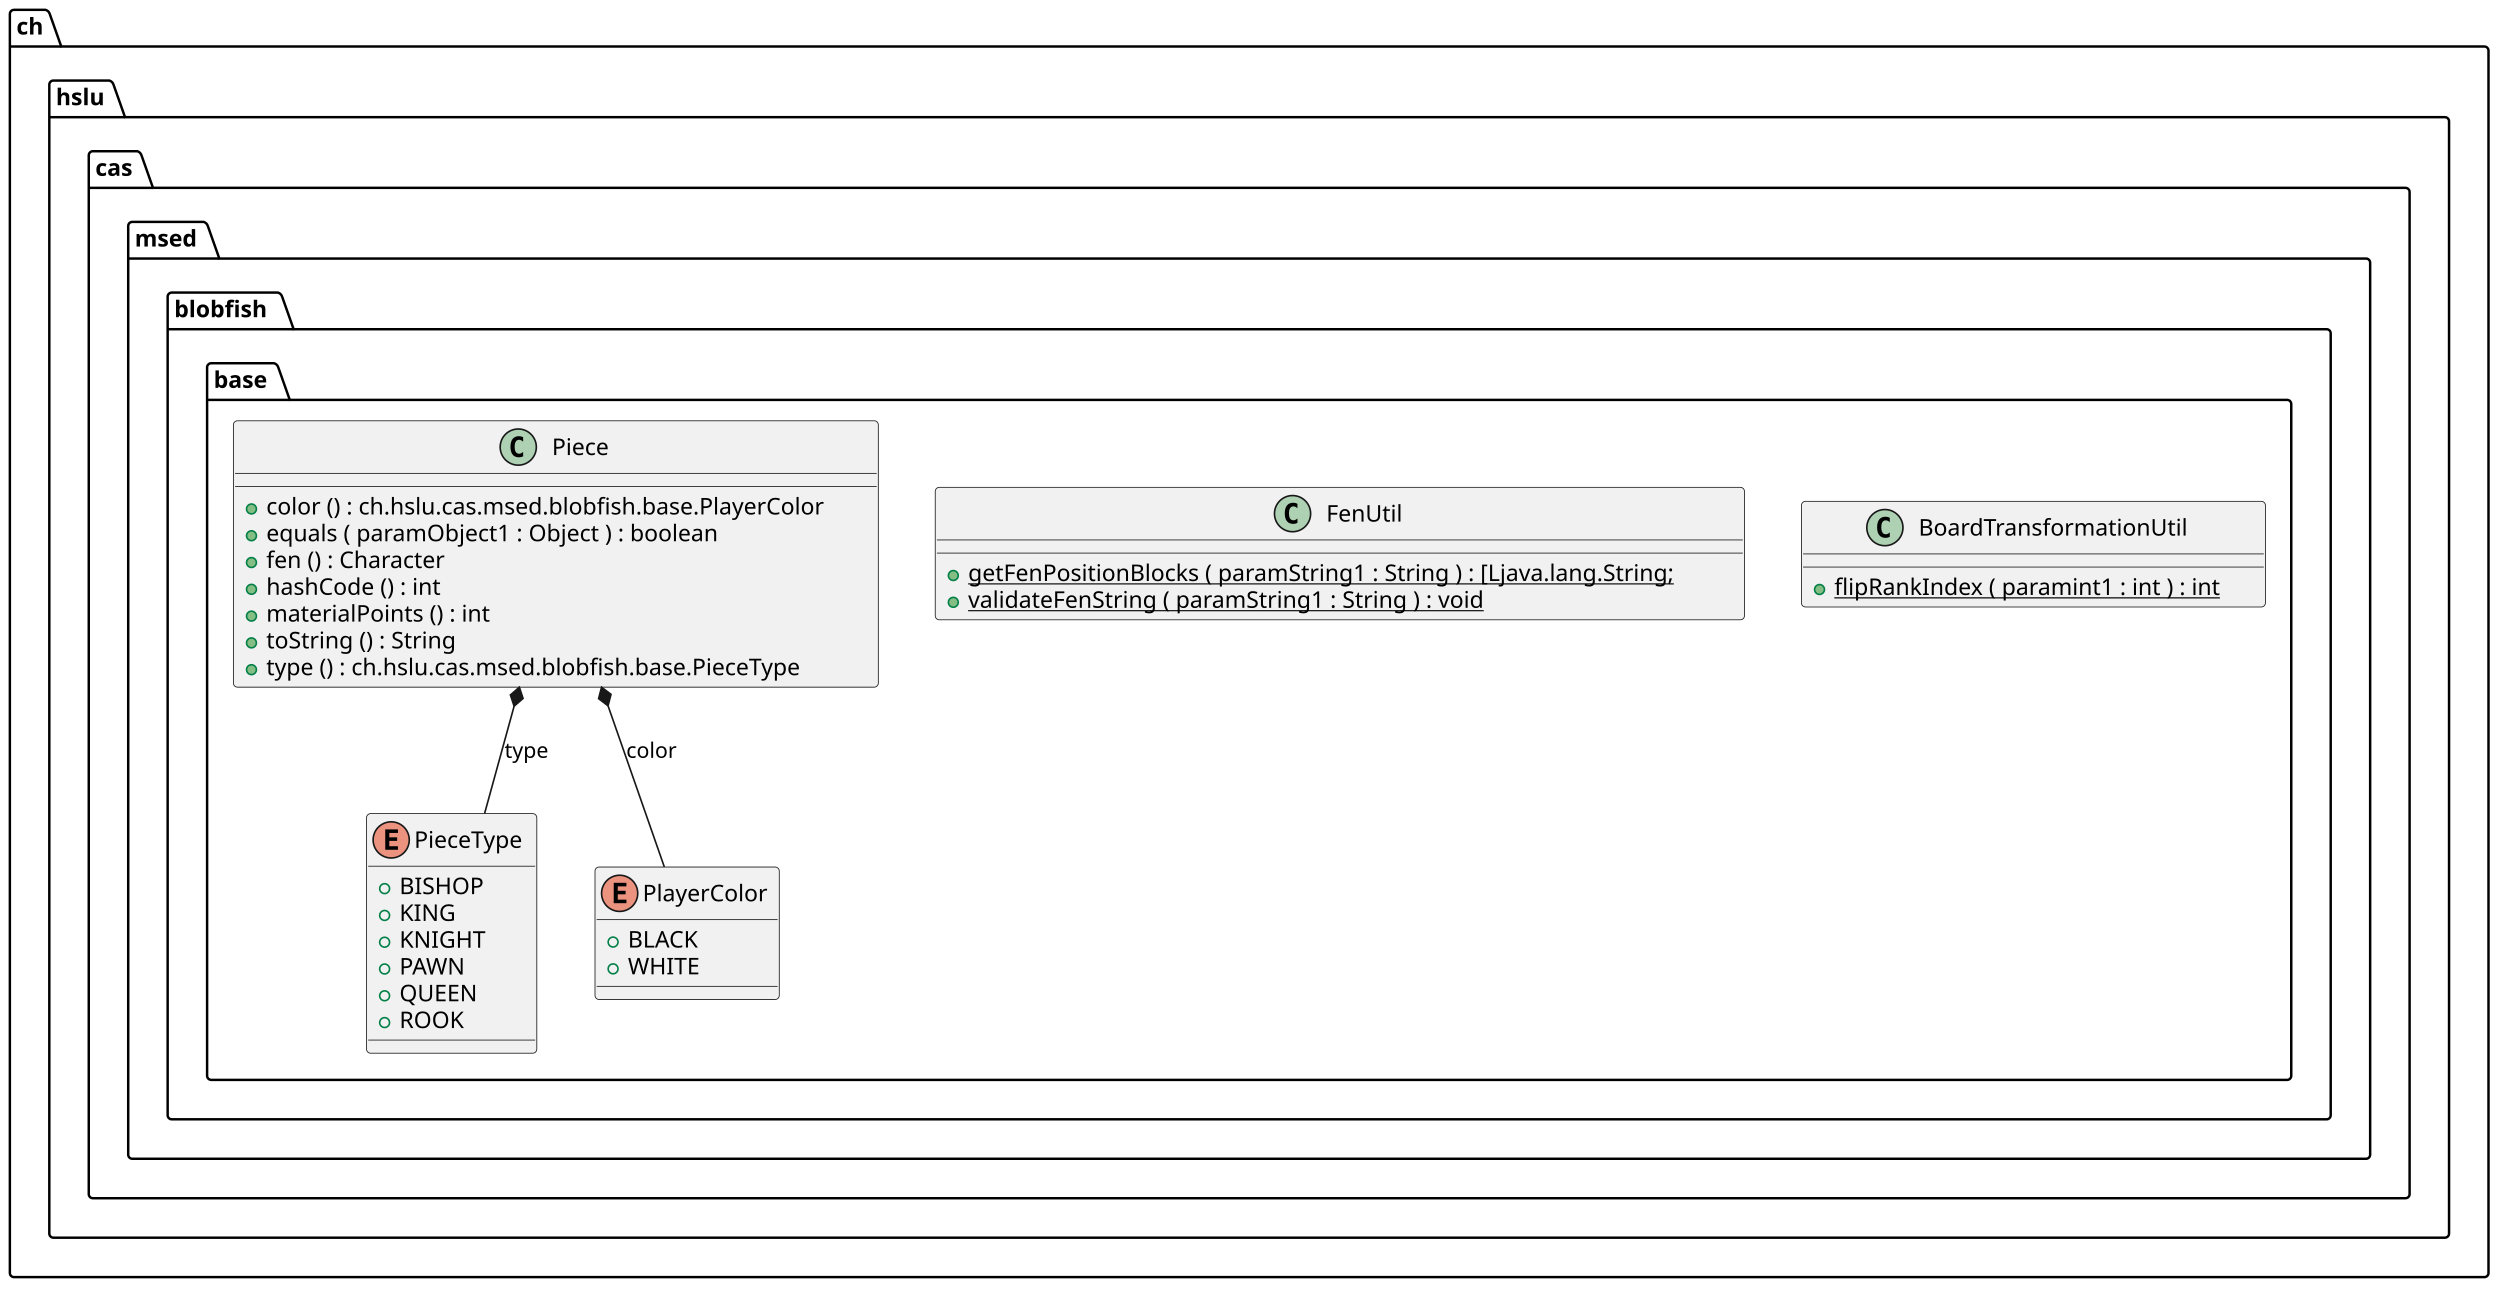
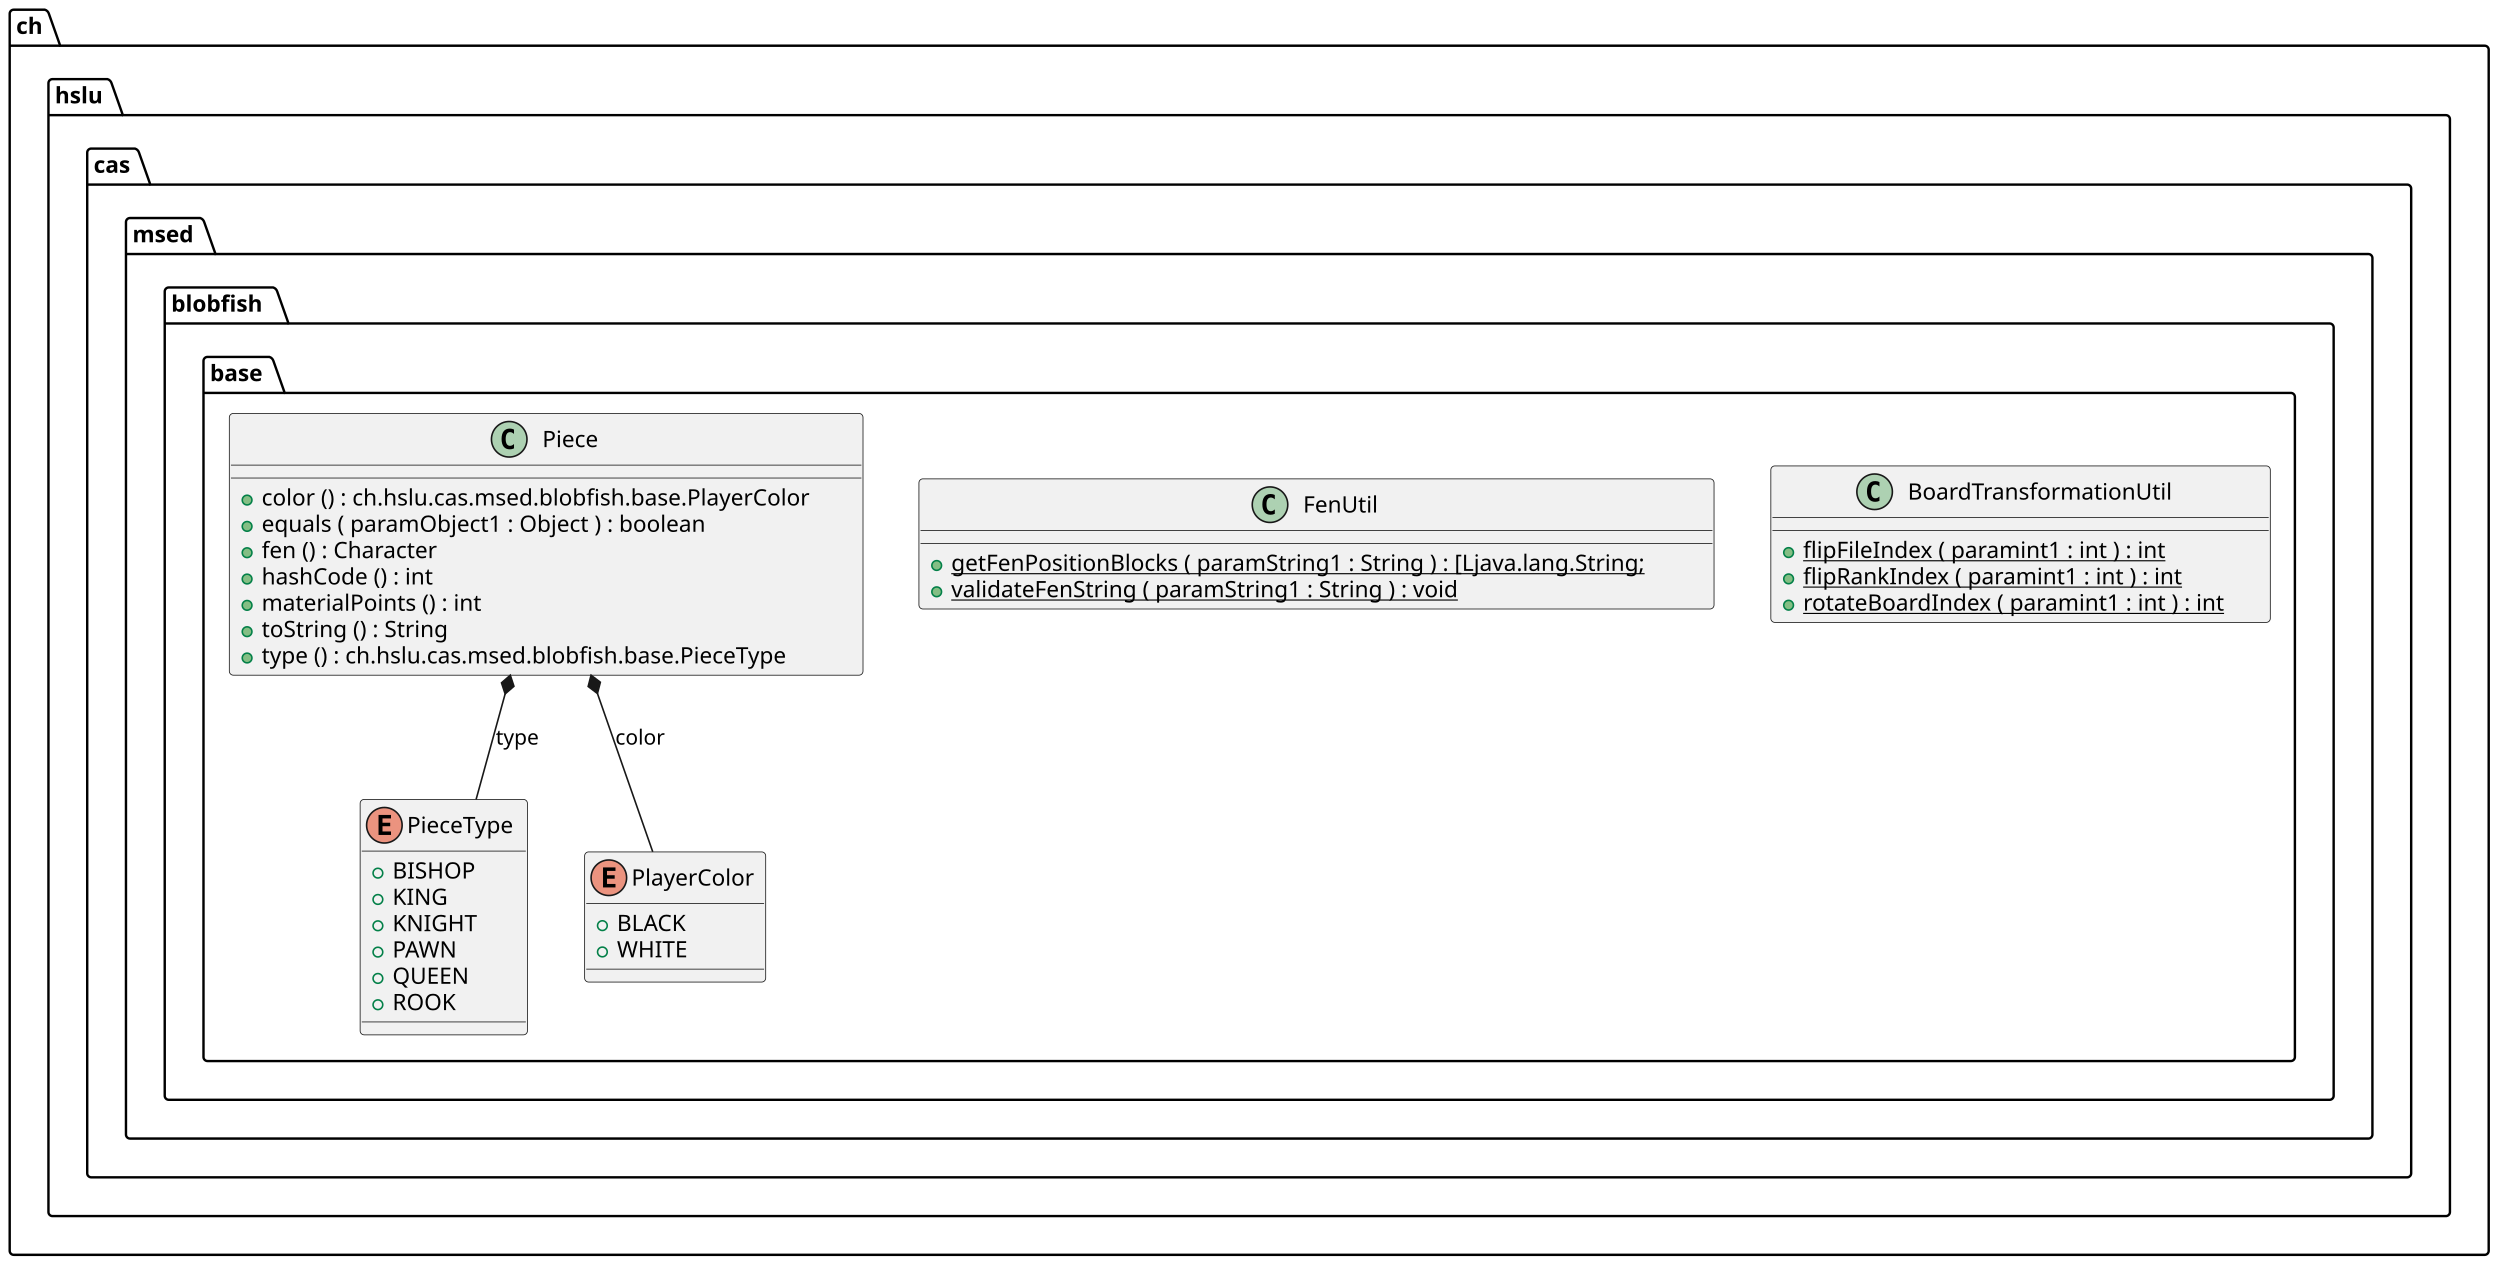
- <svg xmlns="http://www.w3.org/2000/svg" contentStyleType="text/css" data-diagram-type="CLASS" height="784px" preserveAspectRatio="none" style="width:1521px;height:784px;background:#FFFFFF;" version="1.1" viewBox="0 0 1521 784" width="1521px" zoomAndPan="magnify">
+ <svg xmlns="http://www.w3.org/2000/svg" contentStyleType="text/css" data-diagram-type="CLASS" height="784px" preserveAspectRatio="none" style="width:1548px;height:784px;background:#FFFFFF;" version="1.1" viewBox="0 0 1548 784" width="1548px" zoomAndPan="magnify">
  <defs />
  <g>
    <g class="cluster" data-entity="ch" data-source-line="2" data-uid="ent0003" id="cluster_ch">
-       <path d="M8.5,6 L27.766,6 A3.75,3.75 0 0 1 30.266,8.5 L37.266,28.297 L1511.5,28.297 A2.5,2.5 0 0 1 1514,30.797 L1514,774.5 A2.5,2.5 0 0 1 1511.5,777 L8.5,777 A2.5,2.5 0 0 1 6,774.5 L6,8.5 A2.5,2.5 0 0 1 8.5,6" fill="none" style="stroke:#000000;stroke-width:1.5;" />
+       <path d="M8.5,6 L27.766,6 A3.75,3.75 0 0 1 30.266,8.5 L37.266,28.297 L1538.5,28.297 A2.5,2.5 0 0 1 1541,30.797 L1541,774.5 A2.5,2.5 0 0 1 1538.5,777 L8.5,777 A2.5,2.5 0 0 1 6,774.5 L6,8.5 A2.5,2.5 0 0 1 8.5,6" fill="none" style="stroke:#000000;stroke-width:1.5;" />
      <line style="stroke:#000000;stroke-width:1.5;" x1="6" x2="37.266" y1="28.297" y2="28.297" />
      <text fill="#000000" font-family="sans-serif" font-size="14" font-weight="bold" lengthAdjust="spacing" textLength="18.266" x="10" y="20.995">ch</text>
    </g>
    <g class="cluster" data-entity="hslu" data-source-line="2" data-uid="ent0004" id="cluster_hslu">
-       <path d="M32.5,49 L66.565,49 A3.75,3.75 0 0 1 69.065,51.5 L76.065,71.297 L1487.5,71.297 A2.5,2.5 0 0 1 1490,73.797 L1490,750.5 A2.5,2.5 0 0 1 1487.5,753 L32.5,753 A2.5,2.5 0 0 1 30,750.5 L30,51.5 A2.5,2.5 0 0 1 32.5,49" fill="none" style="stroke:#000000;stroke-width:1.5;" />
+       <path d="M32.5,49 L66.565,49 A3.75,3.75 0 0 1 69.065,51.5 L76.065,71.297 L1514.5,71.297 A2.5,2.5 0 0 1 1517,73.797 L1517,750.5 A2.5,2.5 0 0 1 1514.5,753 L32.5,753 A2.5,2.5 0 0 1 30,750.5 L30,51.5 A2.5,2.5 0 0 1 32.5,49" fill="none" style="stroke:#000000;stroke-width:1.5;" />
      <line style="stroke:#000000;stroke-width:1.5;" x1="30" x2="76.065" y1="71.297" y2="71.297" />
      <text fill="#000000" font-family="sans-serif" font-size="14" font-weight="bold" lengthAdjust="spacing" textLength="33.065" x="34" y="63.995">hslu</text>
    </g>
    <g class="cluster" data-entity="cas" data-source-line="2" data-uid="ent0005" id="cluster_cas">
-       <path d="M56.5,92 L83.579,92 A3.75,3.75 0 0 1 86.079,94.5 L93.079,114.297 L1463.5,114.297 A2.5,2.5 0 0 1 1466,116.797 L1466,726.5 A2.5,2.5 0 0 1 1463.5,729 L56.5,729 A2.5,2.5 0 0 1 54,726.5 L54,94.5 A2.5,2.5 0 0 1 56.5,92" fill="none" style="stroke:#000000;stroke-width:1.5;" />
+       <path d="M56.5,92 L83.579,92 A3.75,3.75 0 0 1 86.079,94.5 L93.079,114.297 L1490.5,114.297 A2.5,2.5 0 0 1 1493,116.797 L1493,726.5 A2.5,2.5 0 0 1 1490.5,729 L56.5,729 A2.5,2.5 0 0 1 54,726.5 L54,94.5 A2.5,2.5 0 0 1 56.5,92" fill="none" style="stroke:#000000;stroke-width:1.5;" />
      <line style="stroke:#000000;stroke-width:1.5;" x1="54" x2="93.079" y1="114.297" y2="114.297" />
      <text fill="#000000" font-family="sans-serif" font-size="14" font-weight="bold" lengthAdjust="spacing" textLength="26.079" x="58" y="106.995">cas</text>
    </g>
    <g class="cluster" data-entity="msed" data-source-line="2" data-uid="ent0006" id="cluster_msed">
-       <path d="M80.5,135 L123.938,135 A3.75,3.75 0 0 1 126.438,137.5 L133.438,157.297 L1439.5,157.297 A2.5,2.5 0 0 1 1442,159.797 L1442,702.5 A2.5,2.5 0 0 1 1439.5,705 L80.5,705 A2.5,2.5 0 0 1 78,702.5 L78,137.5 A2.5,2.5 0 0 1 80.5,135" fill="none" style="stroke:#000000;stroke-width:1.5;" />
+       <path d="M80.5,135 L123.938,135 A3.75,3.75 0 0 1 126.438,137.5 L133.438,157.297 L1466.5,157.297 A2.5,2.5 0 0 1 1469,159.797 L1469,702.5 A2.5,2.5 0 0 1 1466.5,705 L80.5,705 A2.5,2.5 0 0 1 78,702.5 L78,137.5 A2.5,2.5 0 0 1 80.5,135" fill="none" style="stroke:#000000;stroke-width:1.5;" />
      <line style="stroke:#000000;stroke-width:1.5;" x1="78" x2="133.438" y1="157.297" y2="157.297" />
      <text fill="#000000" font-family="sans-serif" font-size="14" font-weight="bold" lengthAdjust="spacing" textLength="42.438" x="82" y="149.995">msed</text>
    </g>
    <g class="cluster" data-entity="blobfish" data-source-line="2" data-uid="ent0007" id="cluster_blobfish">
-       <path d="M104.5,178 L169.149,178 A3.75,3.75 0 0 1 171.649,180.5 L178.649,200.297 L1415.5,200.297 A2.5,2.5 0 0 1 1418,202.797 L1418,678.5 A2.5,2.5 0 0 1 1415.5,681 L104.5,681 A2.5,2.5 0 0 1 102,678.5 L102,180.5 A2.5,2.5 0 0 1 104.5,178" fill="none" style="stroke:#000000;stroke-width:1.5;" />
+       <path d="M104.5,178 L169.149,178 A3.75,3.75 0 0 1 171.649,180.5 L178.649,200.297 L1442.5,200.297 A2.5,2.5 0 0 1 1445,202.797 L1445,678.5 A2.5,2.5 0 0 1 1442.5,681 L104.5,681 A2.5,2.5 0 0 1 102,678.5 L102,180.5 A2.5,2.5 0 0 1 104.5,178" fill="none" style="stroke:#000000;stroke-width:1.5;" />
      <line style="stroke:#000000;stroke-width:1.5;" x1="102" x2="178.649" y1="200.297" y2="200.297" />
      <text fill="#000000" font-family="sans-serif" font-size="14" font-weight="bold" lengthAdjust="spacing" textLength="63.649" x="106" y="192.995">blobfish</text>
    </g>
    <g class="cluster" data-entity="base" data-source-line="2" data-uid="ent0008" id="cluster_base">
-       <path d="M128.5,221 L166.797,221 A3.75,3.75 0 0 1 169.297,223.5 L176.297,243.297 L1391.5,243.297 A2.5,2.5 0 0 1 1394,245.797 L1394,654.5 A2.5,2.5 0 0 1 1391.5,657 L128.5,657 A2.5,2.5 0 0 1 126,654.5 L126,223.5 A2.5,2.5 0 0 1 128.5,221" fill="none" style="stroke:#000000;stroke-width:1.5;" />
+       <path d="M128.5,221 L166.797,221 A3.75,3.75 0 0 1 169.297,223.5 L176.297,243.297 L1418.5,243.297 A2.5,2.5 0 0 1 1421,245.797 L1421,654.5 A2.5,2.5 0 0 1 1418.5,657 L128.5,657 A2.5,2.5 0 0 1 126,654.5 L126,223.5 A2.5,2.5 0 0 1 128.5,221" fill="none" style="stroke:#000000;stroke-width:1.5;" />
      <line style="stroke:#000000;stroke-width:1.5;" x1="126" x2="176.297" y1="243.297" y2="243.297" />
      <text fill="#000000" font-family="sans-serif" font-size="14" font-weight="bold" lengthAdjust="spacing" textLength="37.297" x="130" y="235.995">base</text>
    </g>
    <g class="entity" data-entity="BoardTransformationUtil" data-source-line="2" data-uid="ent0002" id="entity_BoardTransformationUtil">
-       <rect fill="#F1F1F1" height="64.297" rx="2.5" ry="2.5" style="stroke:#181818;stroke-width:0.5;" width="282.279" x="1096" y="305" />
-       <ellipse cx="1146.767" cy="321" fill="#ADD1B2" rx="11" ry="11" style="stroke:#181818;stroke-width:1;" />
-       <path d="M1149.736,326.641 Q1149.158,326.938 1148.517,327.078 Q1147.877,327.234 1147.173,327.234 Q1144.673,327.234 1143.345,325.594 Q1142.033,323.938 1142.033,320.812 Q1142.033,317.688 1143.345,316.031 Q1144.673,314.375 1147.173,314.375 Q1147.877,314.375 1148.517,314.531 Q1149.173,314.688 1149.736,314.984 L1149.736,317.703 Q1149.111,317.125 1148.517,316.859 Q1147.923,316.578 1147.298,316.578 Q1145.955,316.578 1145.267,317.656 Q1144.58,318.719 1144.58,320.812 Q1144.58,322.906 1145.267,323.984 Q1145.955,325.047 1147.298,325.047 Q1147.923,325.047 1148.517,324.781 Q1149.111,324.5 1149.736,323.922 L1149.736,326.641 Z " fill="#000000" />
-       <text fill="#000000" font-family="sans-serif" font-size="14" lengthAdjust="spacing" textLength="172.245" x="1167.267" y="325.847">BoardTransformationUtil</text>
-       <line style="stroke:#181818;stroke-width:0.5;" x1="1097" x2="1377.279" y1="337" y2="337" />
-       <line style="stroke:#181818;stroke-width:0.5;" x1="1097" x2="1377.279" y1="345" y2="345" />
-       <ellipse cx="1107" cy="358.648" fill="#84BE84" rx="3" ry="3" style="stroke:#038048;stroke-width:1;" />
-       <text fill="#000000" font-family="sans-serif" font-size="14" lengthAdjust="spacing" text-decoration="underline" textLength="256.279" x="1116" y="361.995">flipRankIndex ( paramint1 : int ) : int</text>
+       <rect fill="#F1F1F1" height="96.891" rx="2.5" ry="2.5" style="stroke:#181818;stroke-width:0.5;" width="309.281" x="1096.5" y="288.5" />
+       <ellipse cx="1160.768" cy="304.5" fill="#ADD1B2" rx="11" ry="11" style="stroke:#181818;stroke-width:1;" />
+       <path d="M1163.737,310.141 Q1163.159,310.438 1162.518,310.578 Q1161.877,310.734 1161.174,310.734 Q1158.674,310.734 1157.346,309.094 Q1156.034,307.438 1156.034,304.312 Q1156.034,301.188 1157.346,299.531 Q1158.674,297.875 1161.174,297.875 Q1161.877,297.875 1162.518,298.031 Q1163.174,298.188 1163.737,298.484 L1163.737,301.203 Q1163.112,300.625 1162.518,300.359 Q1161.924,300.078 1161.299,300.078 Q1159.956,300.078 1159.268,301.156 Q1158.581,302.219 1158.581,304.312 Q1158.581,306.406 1159.268,307.484 Q1159.956,308.547 1161.299,308.547 Q1161.924,308.547 1162.518,308.281 Q1163.112,308 1163.737,307.422 L1163.737,310.141 Z " fill="#000000" />
+       <text fill="#000000" font-family="sans-serif" font-size="14" lengthAdjust="spacing" textLength="172.245" x="1181.268" y="309.347">BoardTransformationUtil</text>
+       <line style="stroke:#181818;stroke-width:0.5;" x1="1097.5" x2="1404.781" y1="320.5" y2="320.5" />
+       <line style="stroke:#181818;stroke-width:0.5;" x1="1097.5" x2="1404.781" y1="328.5" y2="328.5" />
+       <ellipse cx="1107.5" cy="342.148" fill="#84BE84" rx="3" ry="3" style="stroke:#038048;stroke-width:1;" />
+       <text fill="#000000" font-family="sans-serif" font-size="14" lengthAdjust="spacing" text-decoration="underline" textLength="245.438" x="1116.5" y="345.495">flipFileIndex ( paramint1 : int ) : int</text>
+       <ellipse cx="1107.5" cy="358.445" fill="#84BE84" rx="3" ry="3" style="stroke:#038048;stroke-width:1;" />
+       <text fill="#000000" font-family="sans-serif" font-size="14" lengthAdjust="spacing" text-decoration="underline" textLength="256.279" x="1116.5" y="361.792">flipRankIndex ( paramint1 : int ) : int</text>
+       <ellipse cx="1107.5" cy="374.742" fill="#84BE84" rx="3" ry="3" style="stroke:#038048;stroke-width:1;" />
+       <text fill="#000000" font-family="sans-serif" font-size="14" lengthAdjust="spacing" text-decoration="underline" textLength="283.281" x="1116.5" y="378.089">rotateBoardIndex ( paramint1 : int ) : int</text>
    </g>
-     <g class="entity" data-entity="FenUtil" data-source-line="7" data-uid="ent0009" id="entity_FenUtil">
+     <g class="entity" data-entity="FenUtil" data-source-line="9" data-uid="ent0009" id="entity_FenUtil">
      <rect fill="#F1F1F1" height="80.594" rx="2.5" ry="2.5" style="stroke:#181818;stroke-width:0.5;" width="492.334" x="569" y="296.5" />
      <ellipse cx="786.39" cy="312.5" fill="#ADD1B2" rx="11" ry="11" style="stroke:#181818;stroke-width:1;" />
      <path d="M789.358,318.141 Q788.78,318.438 788.14,318.578 Q787.499,318.734 786.796,318.734 Q784.296,318.734 782.968,317.094 Q781.655,315.438 781.655,312.312 Q781.655,309.188 782.968,307.531 Q784.296,305.875 786.796,305.875 Q787.499,305.875 788.14,306.031 Q788.796,306.188 789.358,306.484 L789.358,309.203 Q788.733,308.625 788.14,308.359 Q787.546,308.078 786.921,308.078 Q785.577,308.078 784.89,309.156 Q784.202,310.219 784.202,312.312 Q784.202,314.406 784.89,315.484 Q785.577,316.547 786.921,316.547 Q787.546,316.547 788.14,316.281 Q788.733,316 789.358,315.422 L789.358,318.141 Z " fill="#000000" />
      <text fill="#000000" font-family="sans-serif" font-size="14" lengthAdjust="spacing" textLength="49.055" x="806.89" y="317.347">FenUtil</text>
      <line style="stroke:#181818;stroke-width:0.5;" x1="570" x2="1060.334" y1="328.5" y2="328.5" />
      <line style="stroke:#181818;stroke-width:0.5;" x1="570" x2="1060.334" y1="336.5" y2="336.5" />
      <ellipse cx="580" cy="350.148" fill="#84BE84" rx="3" ry="3" style="stroke:#038048;stroke-width:1;" />
      <text fill="#000000" font-family="sans-serif" font-size="14" lengthAdjust="spacing" text-decoration="underline" textLength="466.334" x="589" y="353.495">getFenPositionBlocks ( paramString1 : String ) : [Ljava.lang.String;</text>
      <ellipse cx="580" cy="366.445" fill="#84BE84" rx="3" ry="3" style="stroke:#038048;stroke-width:1;" />
      <text fill="#000000" font-family="sans-serif" font-size="14" lengthAdjust="spacing" text-decoration="underline" textLength="342.576" x="589" y="369.792">validateFenString ( paramString1 : String ) : void</text>
    </g>
-     <g class="entity" data-entity="Piece" data-source-line="13" data-uid="ent0010" id="entity_Piece">
+     <g class="entity" data-entity="Piece" data-source-line="15" data-uid="ent0010" id="entity_Piece">
      <rect fill="#F1F1F1" height="162.078" rx="2.5" ry="2.5" style="stroke:#181818;stroke-width:0.5;" width="392.372" x="142" y="256" />
      <ellipse cx="315.308" cy="272" fill="#ADD1B2" rx="11" ry="11" style="stroke:#181818;stroke-width:1;" />
      <path d="M318.277,277.641 Q317.699,277.938 317.058,278.078 Q316.418,278.234 315.714,278.234 Q313.214,278.234 311.886,276.594 Q310.574,274.938 310.574,271.812 Q310.574,268.688 311.886,267.031 Q313.214,265.375 315.714,265.375 Q316.418,265.375 317.058,265.531 Q317.714,265.688 318.277,265.984 L318.277,268.703 Q317.652,268.125 317.058,267.859 Q316.464,267.578 315.839,267.578 Q314.496,267.578 313.808,268.656 Q313.121,269.719 313.121,271.812 Q313.121,273.906 313.808,274.984 Q314.496,276.047 315.839,276.047 Q316.464,276.047 317.058,275.781 Q317.652,275.5 318.277,274.922 L318.277,277.641 Z " fill="#000000" />
      <text fill="#000000" font-family="sans-serif" font-size="14" lengthAdjust="spacing" textLength="37.256" x="335.808" y="276.847">Piece</text>
      <line style="stroke:#181818;stroke-width:0.5;" x1="143" x2="533.372" y1="288" y2="288" />
      <line style="stroke:#181818;stroke-width:0.5;" x1="143" x2="533.372" y1="296" y2="296" />
      <ellipse cx="153" cy="309.648" fill="#84BE84" rx="3" ry="3" style="stroke:#038048;stroke-width:1;" />
      <text fill="#000000" font-family="sans-serif" font-size="14" lengthAdjust="spacing" textLength="366.372" x="162" y="312.995">color () : ch.hslu.cas.msed.blobfish.base.PlayerColor</text>
      <ellipse cx="153" cy="325.945" fill="#84BE84" rx="3" ry="3" style="stroke:#038048;stroke-width:1;" />
      <text fill="#000000" font-family="sans-serif" font-size="14" lengthAdjust="spacing" textLength="299.154" x="162" y="329.292">equals ( paramObject1 : Object ) : boolean</text>
      <ellipse cx="153" cy="342.242" fill="#84BE84" rx="3" ry="3" style="stroke:#038048;stroke-width:1;" />
      <text fill="#000000" font-family="sans-serif" font-size="14" lengthAdjust="spacing" textLength="120.524" x="162" y="345.589">fen () : Character</text>
      <ellipse cx="153" cy="358.539" fill="#84BE84" rx="3" ry="3" style="stroke:#038048;stroke-width:1;" />
      <text fill="#000000" font-family="sans-serif" font-size="14" lengthAdjust="spacing" textLength="116.703" x="162" y="361.886">hashCode () : int</text>
      <ellipse cx="153" cy="374.836" fill="#84BE84" rx="3" ry="3" style="stroke:#038048;stroke-width:1;" />
      <text fill="#000000" font-family="sans-serif" font-size="14" lengthAdjust="spacing" textLength="148.231" x="162" y="378.183">materialPoints () : int</text>
      <ellipse cx="153" cy="391.133" fill="#84BE84" rx="3" ry="3" style="stroke:#038048;stroke-width:1;" />
      <text fill="#000000" font-family="sans-serif" font-size="14" lengthAdjust="spacing" textLength="126.608" x="162" y="394.479">toString () : String</text>
      <ellipse cx="153" cy="407.43" fill="#84BE84" rx="3" ry="3" style="stroke:#038048;stroke-width:1;" />
      <text fill="#000000" font-family="sans-serif" font-size="14" lengthAdjust="spacing" textLength="354.648" x="162" y="410.776">type () : ch.hslu.cas.msed.blobfish.base.PieceType</text>
    </g>
-     <g class="entity" data-entity="PieceType" data-source-line="24" data-uid="ent0011" id="entity_PieceType">
+     <g class="entity" data-entity="PieceType" data-source-line="26" data-uid="ent0011" id="entity_PieceType">
      <rect fill="#F1F1F1" height="145.781" rx="2.5" ry="2.5" style="stroke:#181818;stroke-width:0.5;" width="103.593" x="223" y="495" />
      <ellipse cx="238" cy="511" fill="#EB937F" rx="11" ry="11" style="stroke:#181818;stroke-width:1;" />
      <path d="M242.109,517 L234.391,517 L234.391,504.609 L242.109,504.609 L242.109,506.766 L236.844,506.766 L236.844,509.438 L241.609,509.438 L241.609,511.594 L236.844,511.594 L236.844,514.844 L242.109,514.844 L242.109,517 Z " fill="#000000" />
      <text fill="#000000" font-family="sans-serif" font-size="14" lengthAdjust="spacing" textLength="71.593" x="252" y="515.847">PieceType</text>
      <line style="stroke:#181818;stroke-width:0.5;" x1="224" x2="325.593" y1="527" y2="527" />
      <ellipse cx="234" cy="540.648" fill="none" rx="3" ry="3" style="stroke:#038048;stroke-width:1;" />
      <text fill="#000000" font-family="sans-serif" font-size="14" lengthAdjust="spacing" textLength="52.609" x="243" y="543.995">BISHOP</text>
      <ellipse cx="234" cy="556.945" fill="none" rx="3" ry="3" style="stroke:#038048;stroke-width:1;" />
      <text fill="#000000" font-family="sans-serif" font-size="14" lengthAdjust="spacing" textLength="34.631" x="243" y="560.292">KING</text>
      <ellipse cx="234" cy="573.242" fill="none" rx="3" ry="3" style="stroke:#038048;stroke-width:1;" />
      <text fill="#000000" font-family="sans-serif" font-size="14" lengthAdjust="spacing" textLength="53.71" x="243" y="576.589">KNIGHT</text>
      <ellipse cx="234" cy="589.539" fill="none" rx="3" ry="3" style="stroke:#038048;stroke-width:1;" />
      <text fill="#000000" font-family="sans-serif" font-size="14" lengthAdjust="spacing" textLength="42.335" x="243" y="592.886">PAWN</text>
      <ellipse cx="234" cy="605.836" fill="none" rx="3" ry="3" style="stroke:#038048;stroke-width:1;" />
      <text fill="#000000" font-family="sans-serif" font-size="14" lengthAdjust="spacing" textLength="49.431" x="243" y="609.183">QUEEN</text>
      <ellipse cx="234" cy="622.133" fill="none" rx="3" ry="3" style="stroke:#038048;stroke-width:1;" />
      <text fill="#000000" font-family="sans-serif" font-size="14" lengthAdjust="spacing" textLength="40.947" x="243" y="625.48">ROOK</text>
      <line style="stroke:#181818;stroke-width:0.5;" x1="224" x2="325.593" y1="632.781" y2="632.781" />
    </g>
-     <g class="entity" data-entity="PlayerColor" data-source-line="34" data-uid="ent0012" id="entity_PlayerColor">
+     <g class="entity" data-entity="PlayerColor" data-source-line="36" data-uid="ent0012" id="entity_PlayerColor">
      <rect fill="#F1F1F1" height="80.594" rx="2.5" ry="2.5" style="stroke:#181818;stroke-width:0.5;" width="112.117" x="362" y="527.5" />
      <ellipse cx="377" cy="543.5" fill="#EB937F" rx="11" ry="11" style="stroke:#181818;stroke-width:1;" />
      <path d="M381.109,549.5 L373.391,549.5 L373.391,537.109 L381.109,537.109 L381.109,539.266 L375.844,539.266 L375.844,541.938 L380.609,541.938 L380.609,544.094 L375.844,544.094 L375.844,547.344 L381.109,547.344 L381.109,549.5 Z " fill="#000000" />
      <text fill="#000000" font-family="sans-serif" font-size="14" lengthAdjust="spacing" textLength="80.117" x="391" y="548.347">PlayerColor</text>
      <line style="stroke:#181818;stroke-width:0.5;" x1="363" x2="473.117" y1="559.5" y2="559.5" />
      <ellipse cx="373" cy="573.148" fill="none" rx="3" ry="3" style="stroke:#038048;stroke-width:1;" />
      <text fill="#000000" font-family="sans-serif" font-size="14" lengthAdjust="spacing" textLength="45.938" x="382" y="576.495">BLACK</text>
      <ellipse cx="373" cy="589.445" fill="none" rx="3" ry="3" style="stroke:#038048;stroke-width:1;" />
      <text fill="#000000" font-family="sans-serif" font-size="14" lengthAdjust="spacing" textLength="45.897" x="382" y="592.792">WHITE</text>
      <line style="stroke:#181818;stroke-width:0.5;" x1="363" x2="473.117" y1="600.094" y2="600.094" />
    </g>
-     <g class="link" data-entity-1="Piece" data-entity-2="PieceType" data-source-line="42" data-uid="lnk13" id="link_Piece_PieceType">
-       <path codeLine="42" d="M312.784,429.659 C305.894,454.679 301.53,470.55 294.81,494.98" fill="none" id="Piece-backto-PieceType" style="stroke:#181818;stroke-width:1;" />
+     <g class="link" data-entity-1="Piece" data-entity-2="PieceType" data-source-line="44" data-uid="lnk13" id="link_Piece_PieceType">
+       <path codeLine="44" d="M312.784,429.659 C305.894,454.679 301.53,470.55 294.81,494.98" fill="none" id="Piece-backto-PieceType" style="stroke:#181818;stroke-width:1;" />
      <polygon fill="#181818" points="315.97,418.09,310.521,422.813,312.784,429.659,318.233,424.937,315.97,418.09" style="stroke:#181818;stroke-width:1;" />
      <text fill="#000000" font-family="sans-serif" font-size="13" lengthAdjust="spacing" textLength="29.041" x="307" y="461.067">type</text>
    </g>
-     <g class="link" data-entity-1="Piece" data-entity-2="PlayerColor" data-source-line="43" data-uid="lnk14" id="link_Piece_PlayerColor">
-       <path codeLine="43" d="M369.937,429.419 C382.867,466.439 393.69,497.42 404.18,527.45" fill="none" id="Piece-backto-PlayerColor" style="stroke:#181818;stroke-width:1;" />
+     <g class="link" data-entity-1="Piece" data-entity-2="PlayerColor" data-source-line="45" data-uid="lnk14" id="link_Piece_PlayerColor">
+       <path codeLine="45" d="M369.937,429.419 C382.867,466.439 393.69,497.42 404.18,527.45" fill="none" id="Piece-backto-PlayerColor" style="stroke:#181818;stroke-width:1;" />
      <polygon fill="#181818" points="365.98,418.09,364.182,425.073,369.937,429.419,371.735,422.435,365.98,418.09" style="stroke:#181818;stroke-width:1;" />
      <text fill="#000000" font-family="sans-serif" font-size="13" lengthAdjust="spacing" textLength="32.011" x="381" y="461.067">color</text>
    </g>
  </g>
</svg>
